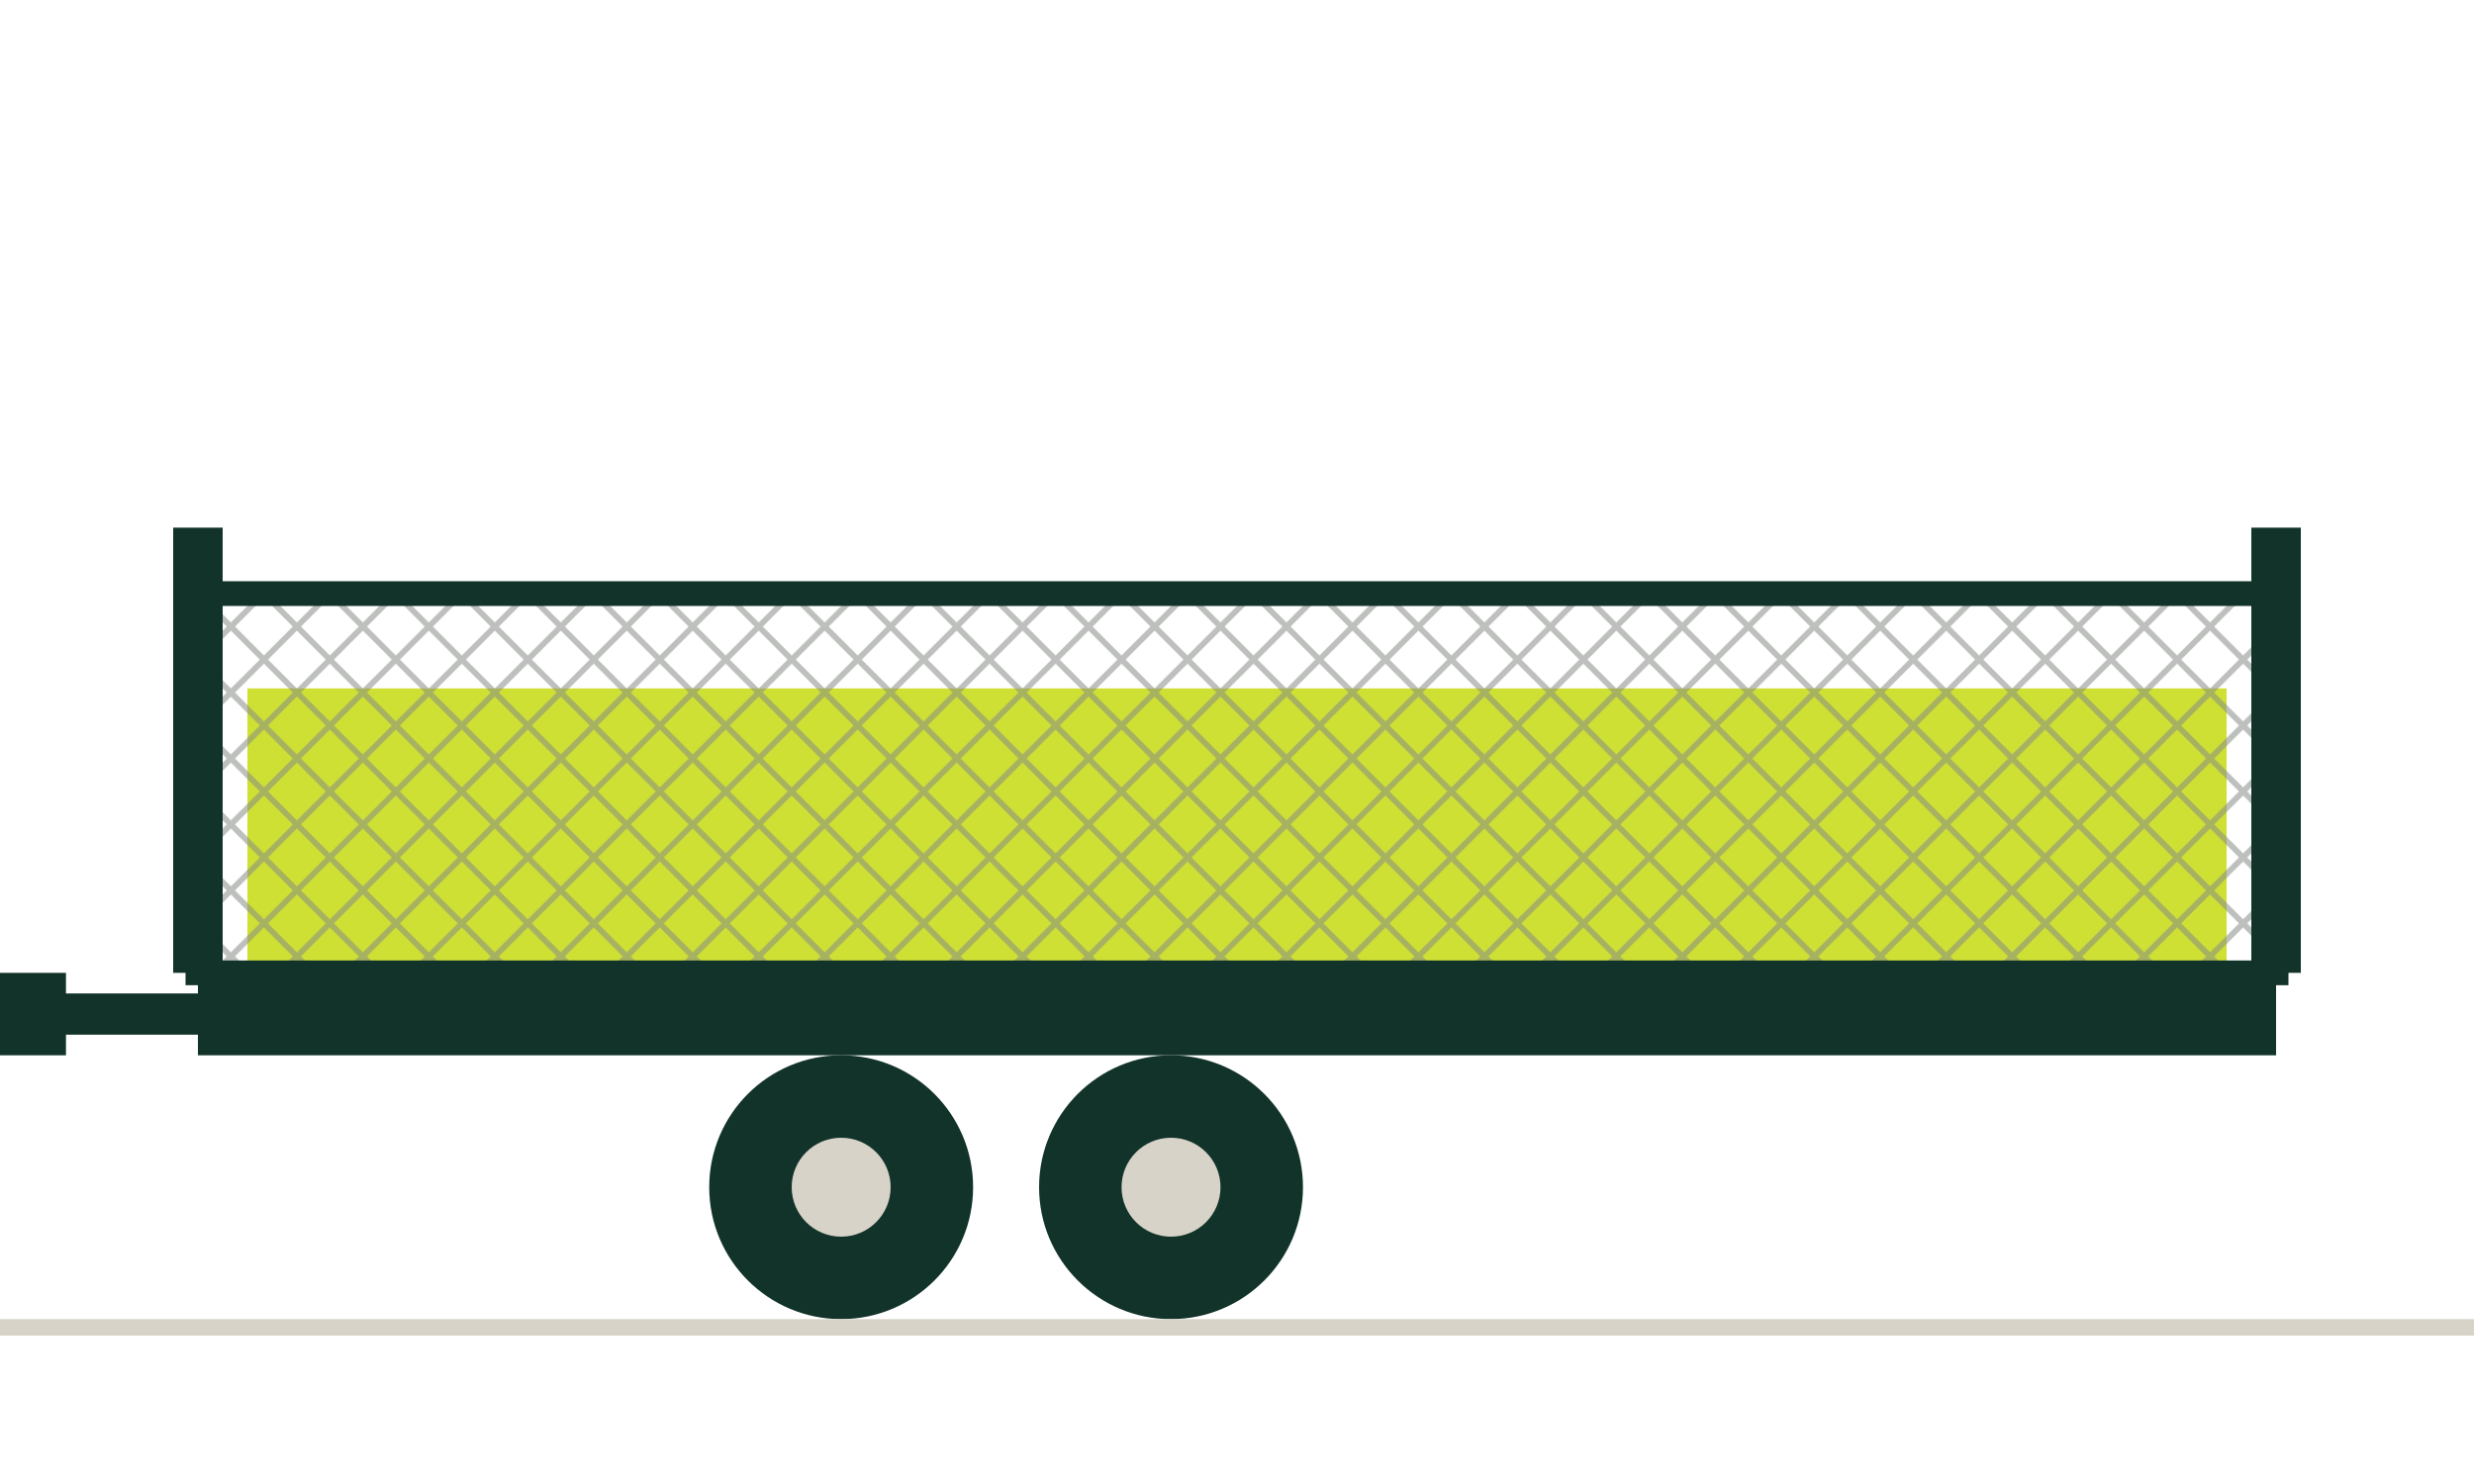
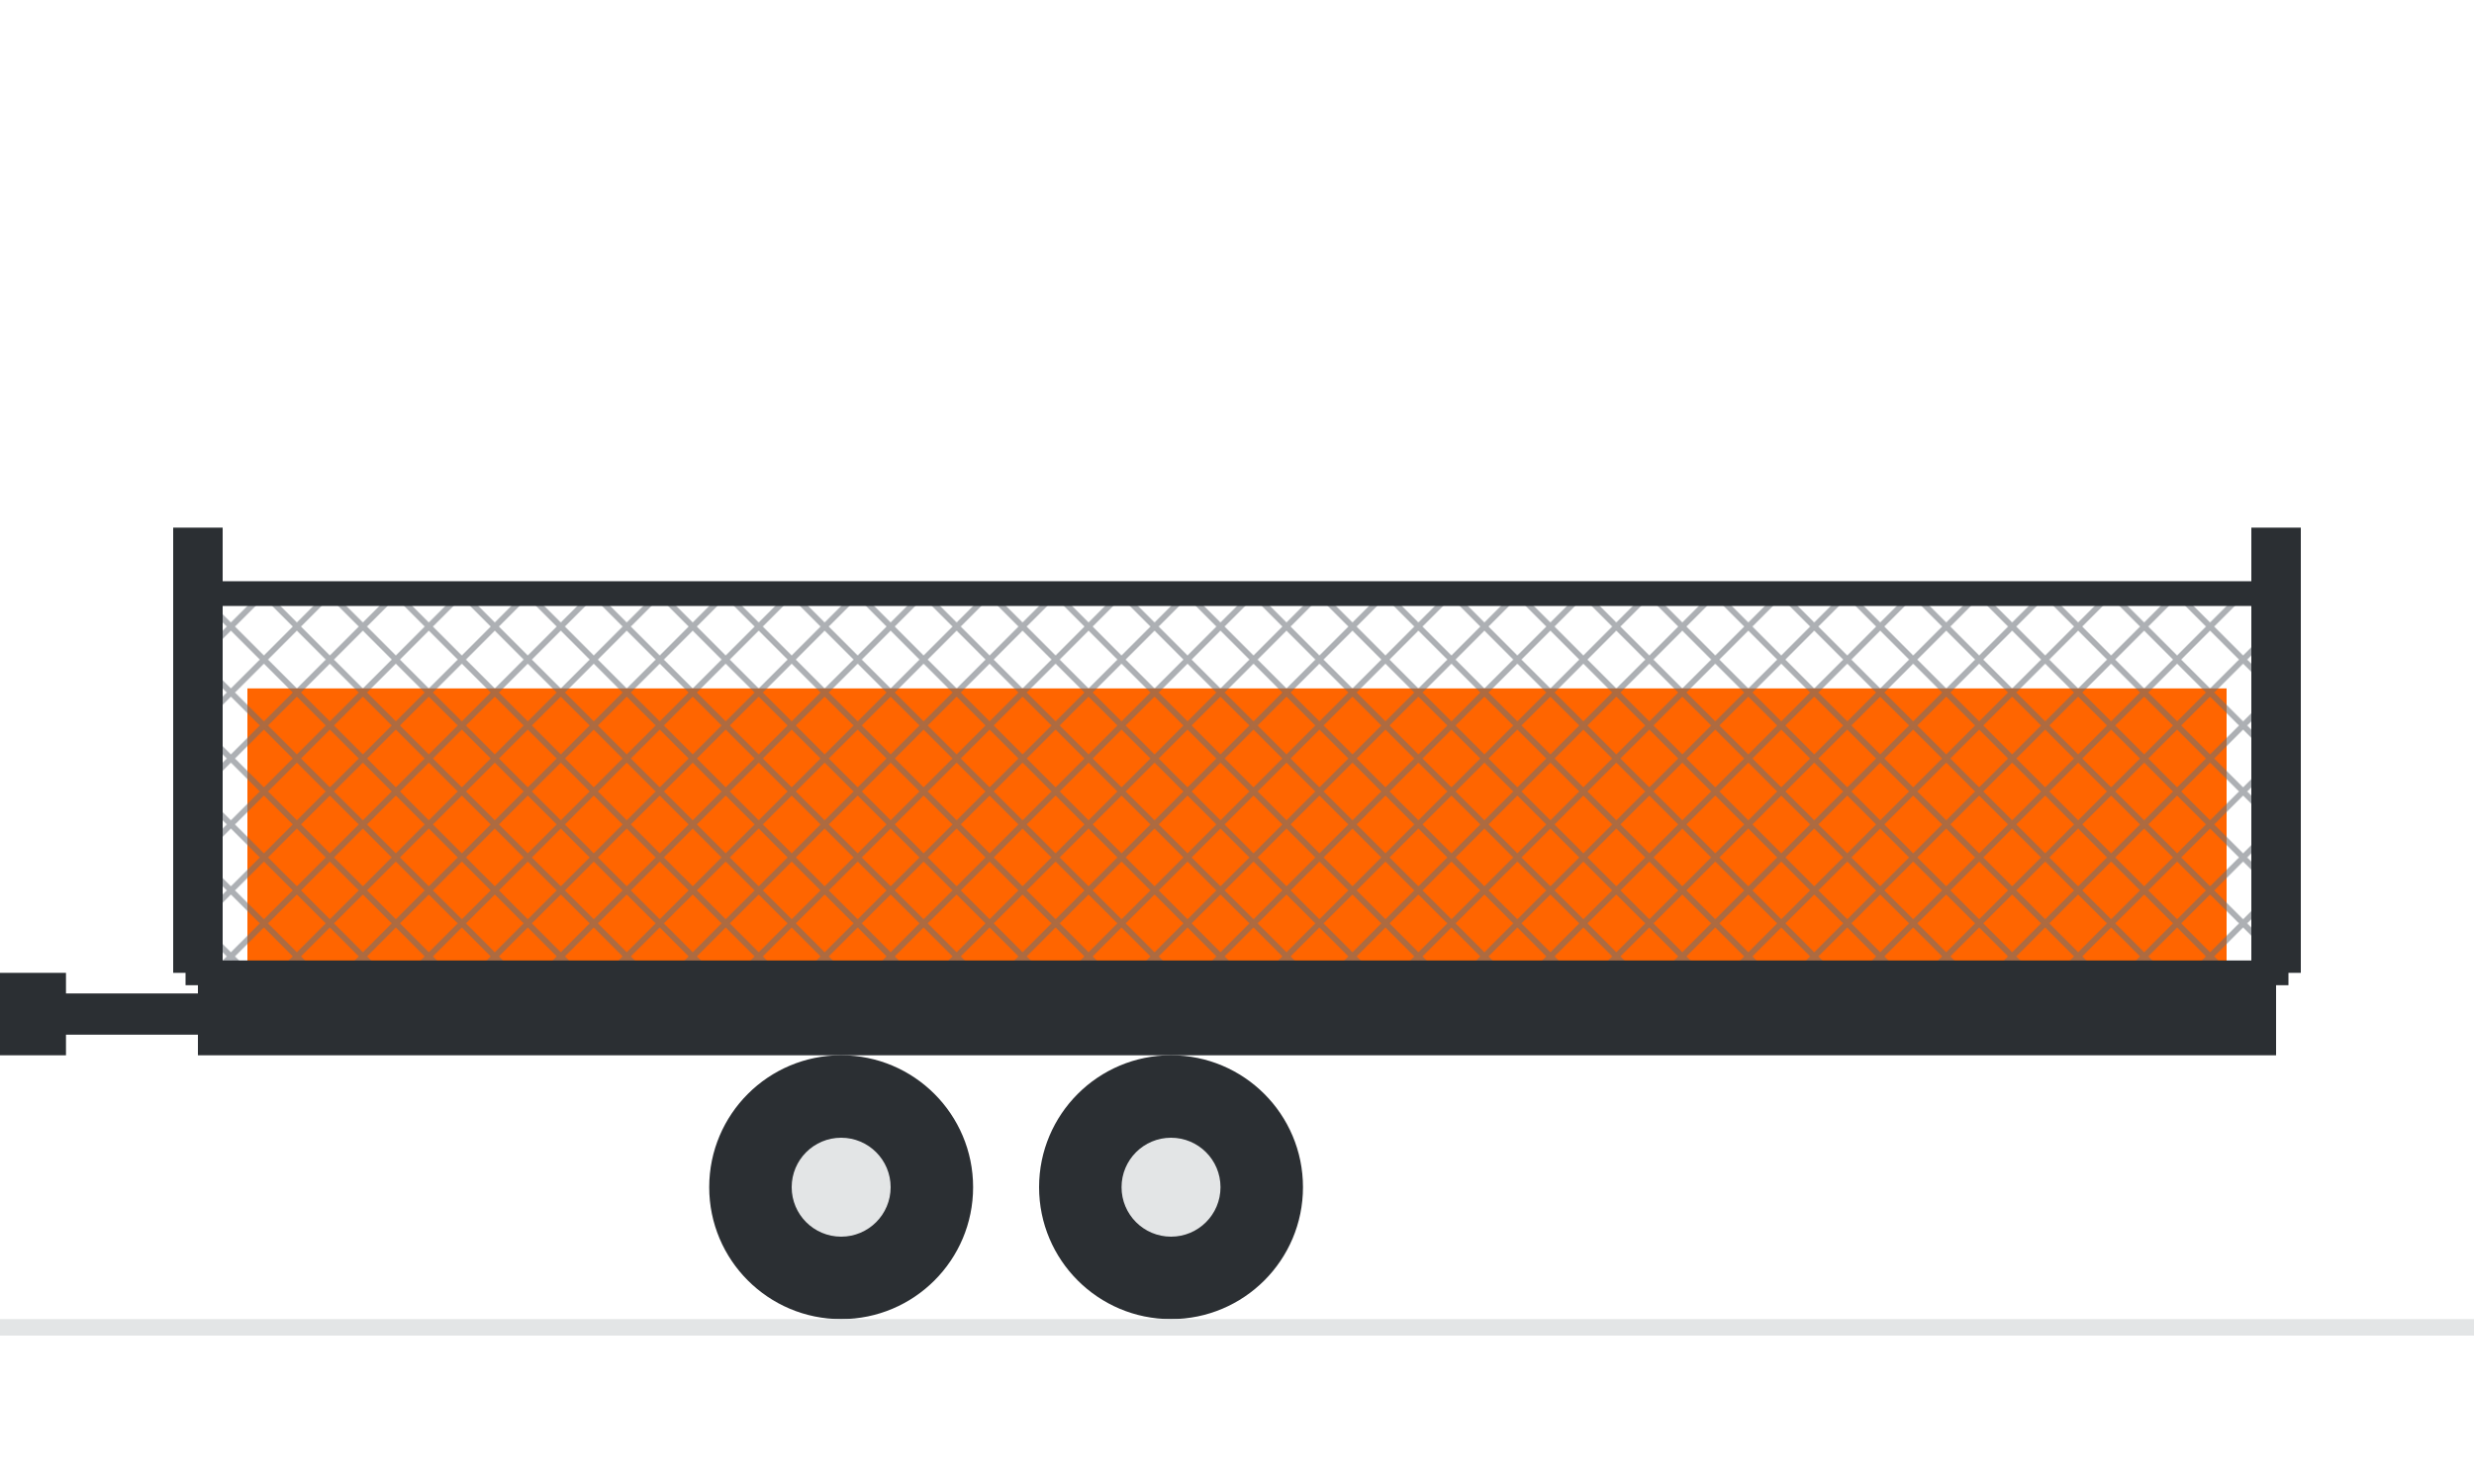
<svg xmlns="http://www.w3.org/2000/svg" viewBox="0 0 300 180" width="300" height="180" role="img" aria-label="Three-quarter load, about 75 percent of a full trailer load">
  <defs>
    <pattern id="mesh-load-three-quarter" width="8" height="8" patternUnits="userSpaceOnUse">
-       <path d="M0 0 L8 8 M8 0 L0 8" stroke="#878D87" stroke-width="0.7" opacity="0.55" />
+       <path d="M0 0 L8 8 M8 0 L0 8" stroke="#697077" stroke-width="0.7" opacity="0.55" />
    </pattern>
  </defs>
-   <rect x="30.0" y="83.5" width="240.0" height="34.5" fill="#CFE034" />
+   <rect x="30.0" y="83.5" width="240.0" height="34.5" fill="#FF6500" />
  <rect x="24" y="72" width="252" height="46" fill="url(#mesh-load-three-quarter)" />
-   <rect x="24" y="72" width="252" height="46" fill="none" stroke="#123329" stroke-width="3" />
-   <rect x="21" y="64" width="6" height="54" fill="#123329" />
-   <rect x="273" y="64" width="6" height="54" fill="#123329" />
-   <rect x="24" y="118" width="252" height="10" fill="#123329" />
-   <path d="M24 123 L4 123" stroke="#123329" stroke-width="5" />
-   <rect x="0" y="118" width="8" height="10" fill="#123329" />
-   <circle cx="102" cy="144" r="16" fill="#123329" />
-   <circle cx="102" cy="144" r="6" fill="#D8D3C8" />
-   <circle cx="142" cy="144" r="16" fill="#123329" />
-   <circle cx="142" cy="144" r="6" fill="#D8D3C8" />
-   <path d="M0 161 L300 161" stroke="#D8D3C8" stroke-width="2" />
+   <rect x="24" y="72" width="252" height="46" fill="none" stroke="#2B2F33" stroke-width="3" />
+   <rect x="21" y="64" width="6" height="54" fill="#2B2F33" />
+   <rect x="273" y="64" width="6" height="54" fill="#2B2F33" />
+   <rect x="24" y="118" width="252" height="10" fill="#2B2F33" />
+   <path d="M24 123 L4 123" stroke="#2B2F33" stroke-width="5" />
+   <rect x="0" y="118" width="8" height="10" fill="#2B2F33" />
+   <circle cx="102" cy="144" r="16" fill="#2B2F33" />
+   <circle cx="102" cy="144" r="6" fill="#E3E5E6" />
+   <circle cx="142" cy="144" r="16" fill="#2B2F33" />
+   <circle cx="142" cy="144" r="6" fill="#E3E5E6" />
+   <path d="M0 161 L300 161" stroke="#E3E5E6" stroke-width="2" />
</svg>
